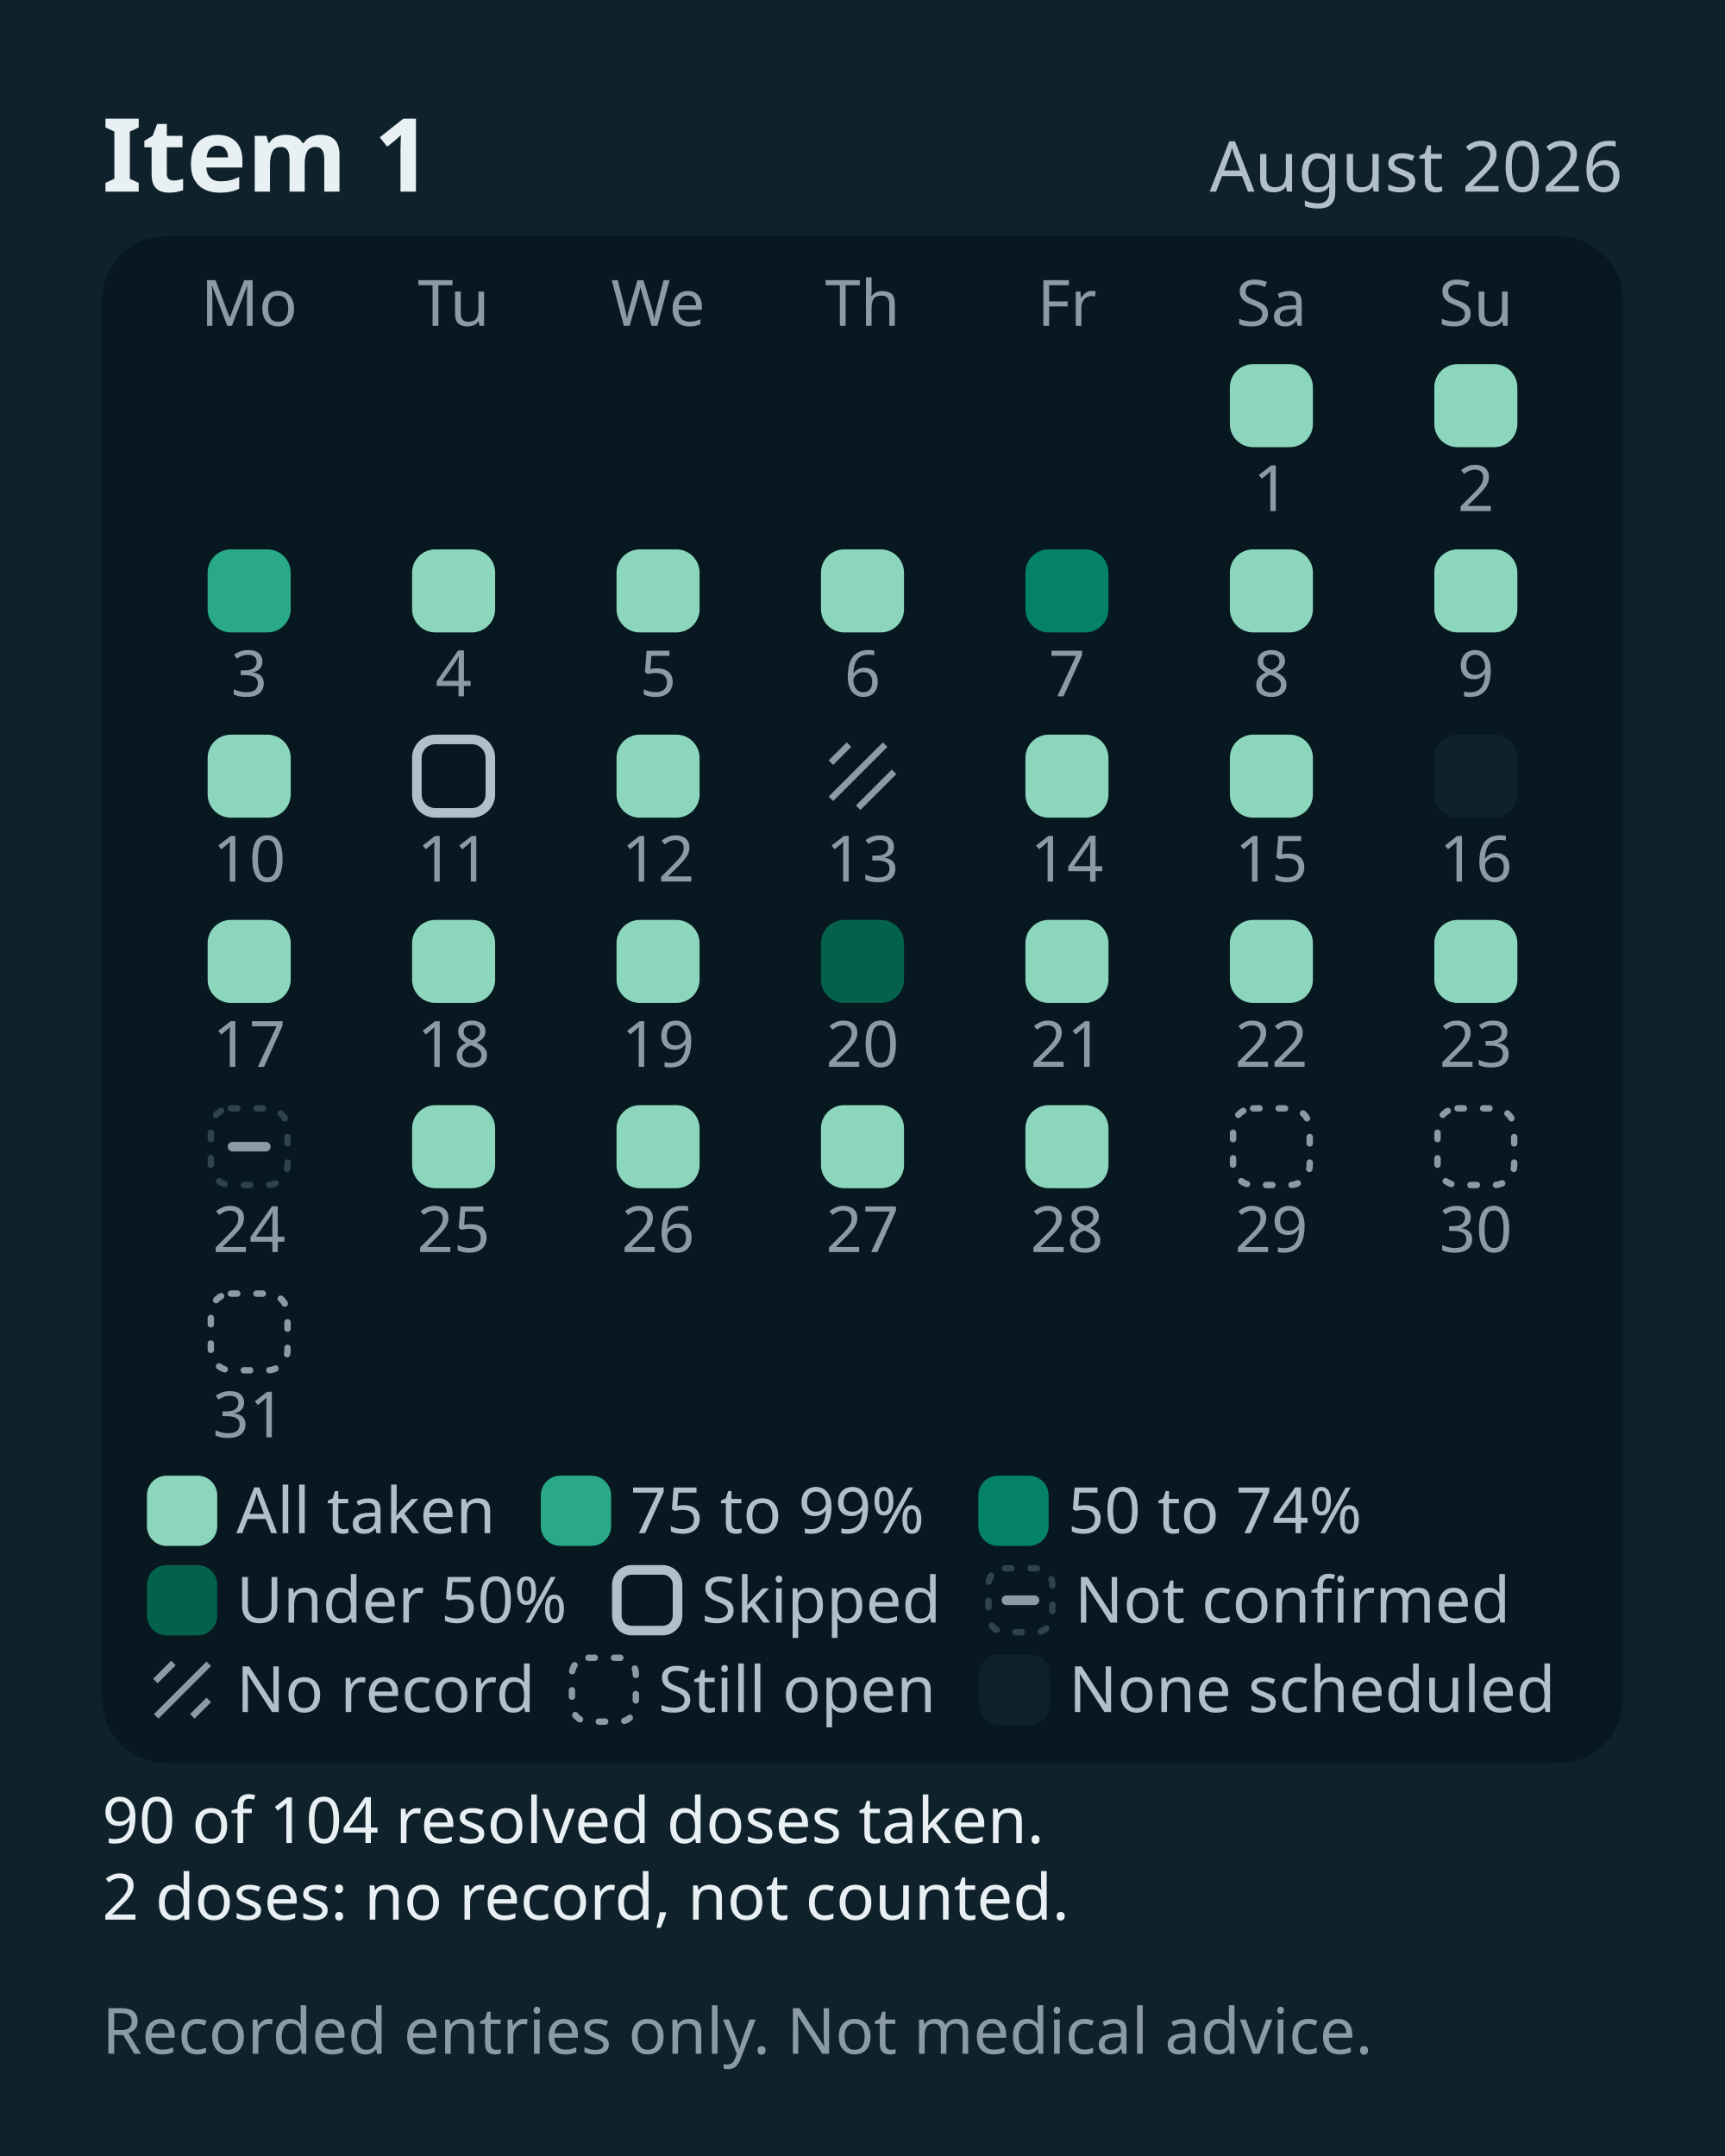
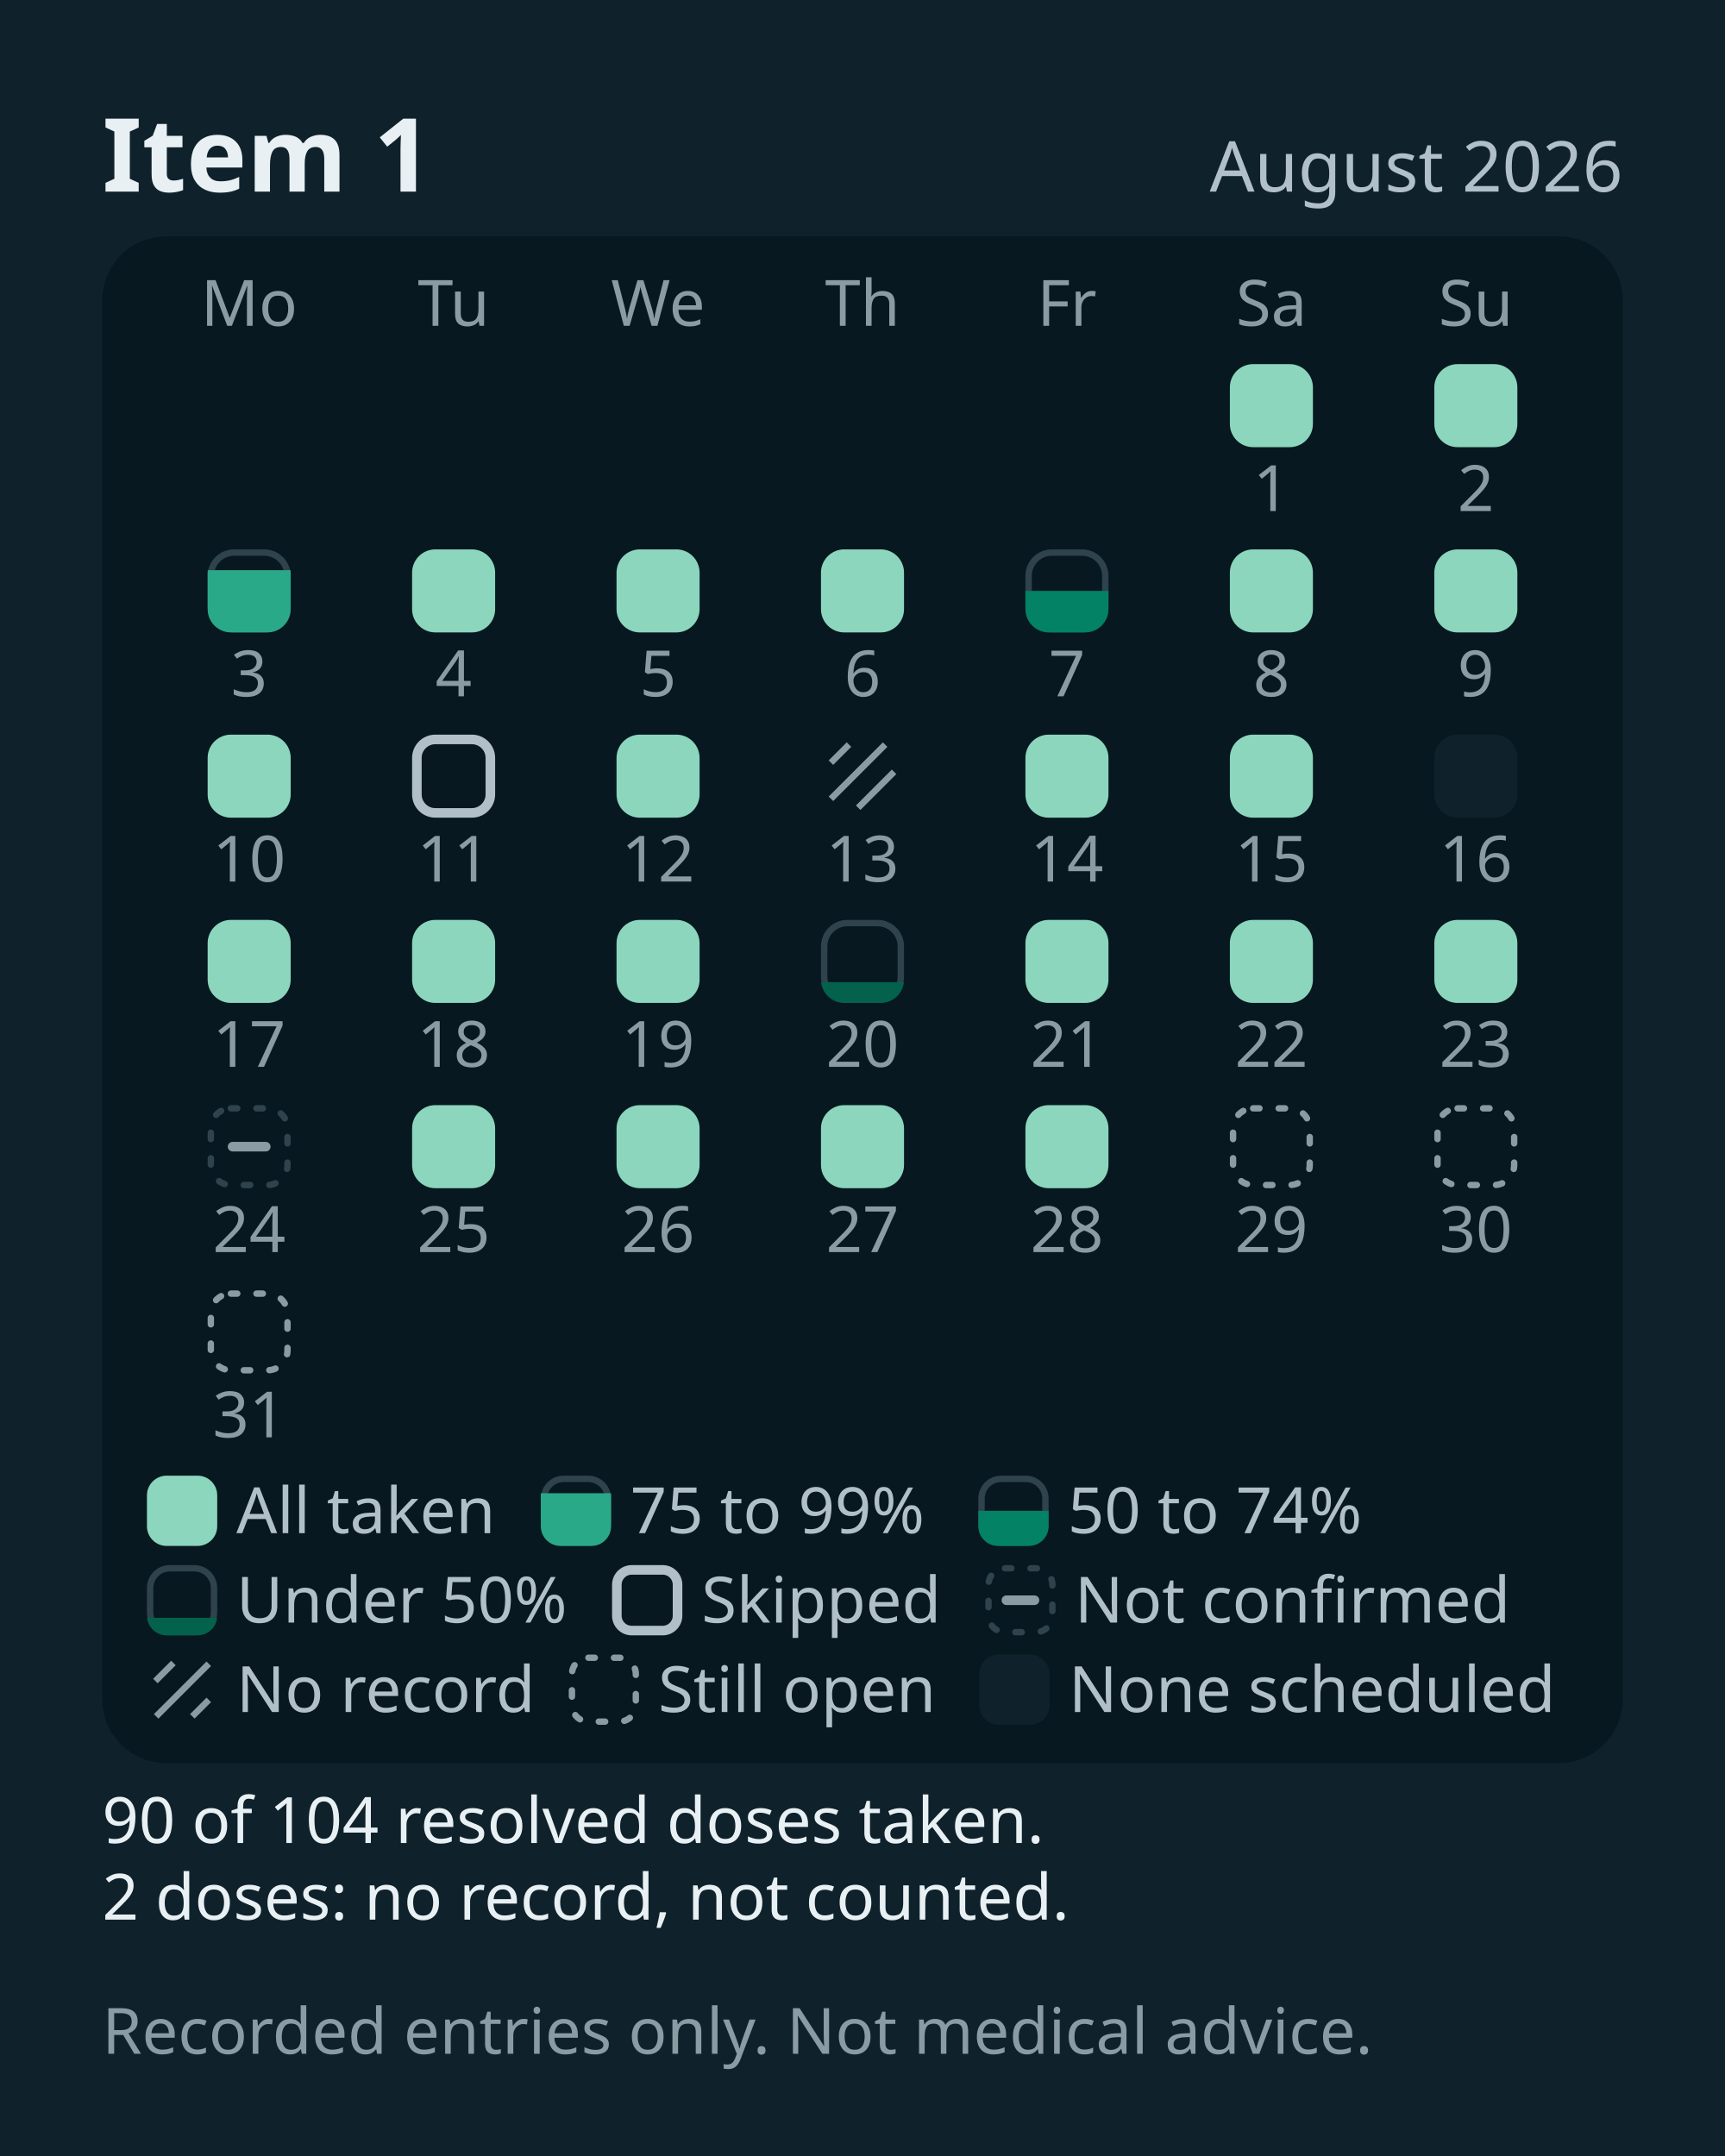
<svg xmlns="http://www.w3.org/2000/svg" width="1080" height="1350" viewBox="0 0 1080 1350">
  <rect width="1080" height="1350" fill="#0f222b" />
  <text x="64" y="120" font-family="Geologica" font-weight="600" font-size="64" fill="#e8f0f4">Item 1</text>
  <text x="1016" y="120" font-family="IBM Plex Sans" font-weight="500" font-size="44" fill="#b1c0c8" text-anchor="end">August 2026</text>
  <rect x="64" y="148" width="952" height="956" rx="40" fill="#071820" />
  <text x="156" y="204" font-family="IBM Plex Sans" font-weight="500" font-size="40" fill="#8b9ba3" text-anchor="middle">Mo</text>
  <text x="284" y="204" font-family="IBM Plex Sans" font-weight="500" font-size="40" fill="#8b9ba3" text-anchor="middle">Tu</text>
  <text x="412" y="204" font-family="IBM Plex Sans" font-weight="500" font-size="40" fill="#8b9ba3" text-anchor="middle">We</text>
  <text x="540" y="204" font-family="IBM Plex Sans" font-weight="500" font-size="40" fill="#8b9ba3" text-anchor="middle">Th</text>
  <text x="668" y="204" font-family="IBM Plex Sans" font-weight="500" font-size="40" fill="#8b9ba3" text-anchor="middle">Fr</text>
  <text x="796" y="204" font-family="IBM Plex Sans" font-weight="500" font-size="40" fill="#8b9ba3" text-anchor="middle">Sa</text>
  <text x="924" y="204" font-family="IBM Plex Sans" font-weight="500" font-size="40" fill="#8b9ba3" text-anchor="middle">Su</text>
  <g>
    <rect x="770" y="228" width="52" height="52" rx="14.56" fill="#8bd6bc" />
  </g>
  <text x="796" y="320" font-family="IBM Plex Sans" font-weight="500" font-size="40" fill="#8b9ba3" text-anchor="middle">1</text>
  <g>
    <rect x="898" y="228" width="52" height="52" rx="14.56" fill="#8bd6bc" />
  </g>
  <text x="924" y="320" font-family="IBM Plex Sans" font-weight="500" font-size="40" fill="#8b9ba3" text-anchor="middle">2</text>
  <g>
-     <rect x="130" y="344" width="52" height="52" rx="14.56" fill="#29a987" />
+     <rect x="132" y="346" width="48" height="48" rx="14.56" fill="none" stroke="#2f434d" stroke-width="4" />
+     <path d="M130.08 357 L181.92 357 A14.56 14.56 0 0 1 182 358.56 L182 381.44 A14.56 14.56 0 0 1 167.44 396 L144.56 396 A14.56 14.56 0 0 1 130 381.44 L130 358.56 A14.56 14.56 0 0 1 130.08 357 Z" fill="#29a987" />
  </g>
  <text x="156" y="436" font-family="IBM Plex Sans" font-weight="500" font-size="40" fill="#8b9ba3" text-anchor="middle">3</text>
  <g>
    <rect x="258" y="344" width="52" height="52" rx="14.56" fill="#8bd6bc" />
  </g>
  <text x="284" y="436" font-family="IBM Plex Sans" font-weight="500" font-size="40" fill="#8b9ba3" text-anchor="middle">4</text>
  <g>
    <rect x="386" y="344" width="52" height="52" rx="14.56" fill="#8bd6bc" />
  </g>
  <text x="412" y="436" font-family="IBM Plex Sans" font-weight="500" font-size="40" fill="#8b9ba3" text-anchor="middle">5</text>
  <g>
    <rect x="514" y="344" width="52" height="52" rx="14.56" fill="#8bd6bc" />
  </g>
  <text x="540" y="436" font-family="IBM Plex Sans" font-weight="500" font-size="40" fill="#8b9ba3" text-anchor="middle">6</text>
  <g>
-     <rect x="642" y="344" width="52" height="52" rx="14.56" fill="#038265" />
+     <rect x="644" y="346" width="48" height="48" rx="14.56" fill="none" stroke="#2f434d" stroke-width="4" />
+     <path d="M642 370 L694 370 L694 381.44 A14.56 14.56 0 0 1 679.44 396 L656.56 396 A14.56 14.56 0 0 1 642 381.44 Z" fill="#038265" />
  </g>
  <text x="668" y="436" font-family="IBM Plex Sans" font-weight="500" font-size="40" fill="#8b9ba3" text-anchor="middle">7</text>
  <g>
    <rect x="770" y="344" width="52" height="52" rx="14.56" fill="#8bd6bc" />
  </g>
  <text x="796" y="436" font-family="IBM Plex Sans" font-weight="500" font-size="40" fill="#8b9ba3" text-anchor="middle">8</text>
  <g>
    <rect x="898" y="344" width="52" height="52" rx="14.56" fill="#8bd6bc" />
  </g>
  <text x="924" y="436" font-family="IBM Plex Sans" font-weight="500" font-size="40" fill="#8b9ba3" text-anchor="middle">9</text>
  <g>
    <rect x="130" y="460" width="52" height="52" rx="14.56" fill="#8bd6bc" />
  </g>
  <text x="156" y="552" font-family="IBM Plex Sans" font-weight="500" font-size="40" fill="#8b9ba3" text-anchor="middle">10</text>
  <g>
    <rect x="261" y="463" width="46" height="46" rx="11.56" fill="none" stroke="#b1c0c8" stroke-width="6" />
  </g>
  <text x="284" y="552" font-family="IBM Plex Sans" font-weight="500" font-size="40" fill="#8b9ba3" text-anchor="middle">11</text>
  <g>
    <rect x="386" y="460" width="52" height="52" rx="14.56" fill="#8bd6bc" />
  </g>
  <text x="412" y="552" font-family="IBM Plex Sans" font-weight="500" font-size="40" fill="#8b9ba3" text-anchor="middle">12</text>
  <g>
    <line x1="520.24" y1="477.55" x2="531.55" y2="466.24" stroke="#8b9ba3" stroke-width="4" />
    <line x1="520.24" y1="500.18" x2="554.18" y2="466.24" stroke="#8b9ba3" stroke-width="4" />
    <line x1="537.29" y1="505.76" x2="559.76" y2="483.29" stroke="#8b9ba3" stroke-width="4" />
  </g>
  <text x="540" y="552" font-family="IBM Plex Sans" font-weight="500" font-size="40" fill="#8b9ba3" text-anchor="middle">13</text>
  <g>
    <rect x="642" y="460" width="52" height="52" rx="14.56" fill="#8bd6bc" />
  </g>
  <text x="668" y="552" font-family="IBM Plex Sans" font-weight="500" font-size="40" fill="#8b9ba3" text-anchor="middle">14</text>
  <g>
    <rect x="770" y="460" width="52" height="52" rx="14.56" fill="#8bd6bc" />
  </g>
  <text x="796" y="552" font-family="IBM Plex Sans" font-weight="500" font-size="40" fill="#8b9ba3" text-anchor="middle">15</text>
  <g>
    <rect x="898" y="460" width="52" height="52" rx="14.56" fill="#0f222b" />
  </g>
  <text x="924" y="552" font-family="IBM Plex Sans" font-weight="500" font-size="40" fill="#8b9ba3" text-anchor="middle">16</text>
  <g>
    <rect x="130" y="576" width="52" height="52" rx="14.56" fill="#8bd6bc" />
  </g>
  <text x="156" y="668" font-family="IBM Plex Sans" font-weight="500" font-size="40" fill="#8b9ba3" text-anchor="middle">17</text>
  <g>
    <rect x="258" y="576" width="52" height="52" rx="14.56" fill="#8bd6bc" />
  </g>
  <text x="284" y="668" font-family="IBM Plex Sans" font-weight="500" font-size="40" fill="#8b9ba3" text-anchor="middle">18</text>
  <g>
    <rect x="386" y="576" width="52" height="52" rx="14.56" fill="#8bd6bc" />
  </g>
  <text x="412" y="668" font-family="IBM Plex Sans" font-weight="500" font-size="40" fill="#8b9ba3" text-anchor="middle">19</text>
  <g>
-     <rect x="514" y="576" width="52" height="52" rx="14.56" fill="#04614b" />
+     <rect x="516" y="578" width="48" height="48" rx="14.56" fill="none" stroke="#2f434d" stroke-width="4" />
+     <path d="M514.08 615 L565.92 615 A14.56 14.56 0 0 1 551.44 628 L528.56 628 A14.56 14.56 0 0 1 514.08 615 Z" fill="#04614b" />
  </g>
  <text x="540" y="668" font-family="IBM Plex Sans" font-weight="500" font-size="40" fill="#8b9ba3" text-anchor="middle">20</text>
  <g>
    <rect x="642" y="576" width="52" height="52" rx="14.56" fill="#8bd6bc" />
  </g>
  <text x="668" y="668" font-family="IBM Plex Sans" font-weight="500" font-size="40" fill="#8b9ba3" text-anchor="middle">21</text>
  <g>
    <rect x="770" y="576" width="52" height="52" rx="14.56" fill="#8bd6bc" />
  </g>
  <text x="796" y="668" font-family="IBM Plex Sans" font-weight="500" font-size="40" fill="#8b9ba3" text-anchor="middle">22</text>
  <g>
    <rect x="898" y="576" width="52" height="52" rx="14.56" fill="#8bd6bc" />
  </g>
  <text x="924" y="668" font-family="IBM Plex Sans" font-weight="500" font-size="40" fill="#8b9ba3" text-anchor="middle">23</text>
  <g>
    <rect x="132" y="694" width="48" height="48" rx="12.56" fill="none" stroke="#2f434d" stroke-width="4" stroke-linecap="round" stroke-linejoin="round" stroke-dasharray="4 12" />
    <line x1="145.6" y1="718" x2="166.4" y2="718" stroke="#8b9ba3" stroke-width="6" stroke-linecap="round" stroke-linejoin="round" />
  </g>
  <text x="156" y="784" font-family="IBM Plex Sans" font-weight="500" font-size="40" fill="#8b9ba3" text-anchor="middle">24</text>
  <g>
    <rect x="258" y="692" width="52" height="52" rx="14.56" fill="#8bd6bc" />
  </g>
  <text x="284" y="784" font-family="IBM Plex Sans" font-weight="500" font-size="40" fill="#8b9ba3" text-anchor="middle">25</text>
  <g>
    <rect x="386" y="692" width="52" height="52" rx="14.56" fill="#8bd6bc" />
  </g>
  <text x="412" y="784" font-family="IBM Plex Sans" font-weight="500" font-size="40" fill="#8b9ba3" text-anchor="middle">26</text>
  <g>
    <rect x="514" y="692" width="52" height="52" rx="14.56" fill="#8bd6bc" />
  </g>
  <text x="540" y="784" font-family="IBM Plex Sans" font-weight="500" font-size="40" fill="#8b9ba3" text-anchor="middle">27</text>
  <g>
    <rect x="642" y="692" width="52" height="52" rx="14.56" fill="#8bd6bc" />
  </g>
  <text x="668" y="784" font-family="IBM Plex Sans" font-weight="500" font-size="40" fill="#8b9ba3" text-anchor="middle">28</text>
  <g>
    <rect x="772" y="694" width="48" height="48" rx="12.56" fill="none" stroke="#8b9ba3" stroke-width="4" stroke-linecap="round" stroke-linejoin="round" stroke-dasharray="4 12" />
  </g>
  <text x="796" y="784" font-family="IBM Plex Sans" font-weight="500" font-size="40" fill="#8b9ba3" text-anchor="middle">29</text>
  <g>
    <rect x="900" y="694" width="48" height="48" rx="12.56" fill="none" stroke="#8b9ba3" stroke-width="4" stroke-linecap="round" stroke-linejoin="round" stroke-dasharray="4 12" />
  </g>
  <text x="924" y="784" font-family="IBM Plex Sans" font-weight="500" font-size="40" fill="#8b9ba3" text-anchor="middle">30</text>
  <g>
    <rect x="132" y="810" width="48" height="48" rx="12.56" fill="none" stroke="#8b9ba3" stroke-width="4" stroke-linecap="round" stroke-linejoin="round" stroke-dasharray="4 12" />
  </g>
  <text x="156" y="900" font-family="IBM Plex Sans" font-weight="500" font-size="40" fill="#8b9ba3" text-anchor="middle">31</text>
  <g>
    <rect x="92" y="924" width="44" height="44" rx="12.32" fill="#8bd6bc" />
  </g>
  <text x="148" y="960" font-family="IBM Plex Sans" font-weight="500" font-size="40" fill="#b1c0c8">All taken</text>
  <g>
-     <rect x="338.6" y="924" width="44" height="44" rx="12.32" fill="#29a987" />
+     <rect x="340.6" y="926" width="40" height="40" rx="12.32" fill="none" stroke="#2f434d" stroke-width="4" />
+     <path d="M338.67 935 L382.53 935 A12.32 12.32 0 0 1 382.6 936.32 L382.6 955.68 A12.32 12.32 0 0 1 370.28 968 L350.92 968 A12.32 12.32 0 0 1 338.6 955.68 L338.6 936.32 A12.32 12.32 0 0 1 338.67 935 Z" fill="#29a987" />
  </g>
  <text x="394.6" y="960" font-family="IBM Plex Sans" font-weight="500" font-size="40" fill="#b1c0c8">75 to 99%</text>
  <g>
-     <rect x="612.52" y="924" width="44" height="44" rx="12.32" fill="#038265" />
+     <rect x="614.52" y="926" width="40" height="40" rx="12.32" fill="none" stroke="#2f434d" stroke-width="4" />
+     <path d="M612.52 946 L656.52 946 L656.52 955.68 A12.32 12.32 0 0 1 644.2 968 L624.84 968 A12.32 12.32 0 0 1 612.52 955.68 Z" fill="#038265" />
  </g>
  <text x="668.52" y="960" font-family="IBM Plex Sans" font-weight="500" font-size="40" fill="#b1c0c8">50 to 74%</text>
  <g>
-     <rect x="92" y="980" width="44" height="44" rx="12.32" fill="#04614b" />
+     <rect x="94" y="982" width="40" height="40" rx="12.32" fill="none" stroke="#2f434d" stroke-width="4" />
+     <path d="M92.07 1013 L135.93 1013 A12.32 12.32 0 0 1 123.68 1024 L104.32 1024 A12.32 12.32 0 0 1 92.07 1013 Z" fill="#04614b" />
  </g>
  <text x="148" y="1016" font-family="IBM Plex Sans" font-weight="500" font-size="40" fill="#b1c0c8">Under 50%</text>
  <g>
    <rect x="386.2" y="983" width="38" height="38" rx="9.32" fill="none" stroke="#b1c0c8" stroke-width="6" />
  </g>
  <text x="439.2" y="1016" font-family="IBM Plex Sans" font-weight="500" font-size="40" fill="#b1c0c8">Skipped</text>
  <g>
    <rect x="618.88" y="982" width="40" height="40" rx="10.32" fill="none" stroke="#2f434d" stroke-width="4" stroke-linecap="round" stroke-linejoin="round" stroke-dasharray="4 12" />
    <line x1="630.08" y1="1002" x2="647.68" y2="1002" stroke="#8b9ba3" stroke-width="6" stroke-linecap="round" stroke-linejoin="round" />
  </g>
  <text x="672.88" y="1016" font-family="IBM Plex Sans" font-weight="500" font-size="40" fill="#b1c0c8">Not confirmed</text>
  <g>
    <line x1="97.28" y1="1052.59" x2="108.59" y2="1041.28" stroke="#8b9ba3" stroke-width="4" />
    <line x1="97.78" y1="1074.72" x2="130.72" y2="1041.78" stroke="#8b9ba3" stroke-width="4" />
    <line x1="120.41" y1="1074.72" x2="130.72" y2="1064.41" stroke="#8b9ba3" stroke-width="4" />
  </g>
  <text x="148" y="1072" font-family="IBM Plex Sans" font-weight="500" font-size="40" fill="#b1c0c8">No record</text>
  <g>
    <rect x="358.08" y="1038" width="40" height="40" rx="10.32" fill="none" stroke="#8b9ba3" stroke-width="4" stroke-linecap="round" stroke-linejoin="round" stroke-dasharray="4 12" />
  </g>
  <text x="412.08" y="1072" font-family="IBM Plex Sans" font-weight="500" font-size="40" fill="#b1c0c8">Still open</text>
  <g>
    <rect x="613.12" y="1036" width="44" height="44" rx="12.32" fill="#0f222b" />
  </g>
  <text x="669.12" y="1072" font-family="IBM Plex Sans" font-weight="500" font-size="40" fill="#b1c0c8">None scheduled</text>
  <text x="64" y="1154" font-family="IBM Plex Sans" font-weight="500" font-size="40" fill="#e8f0f4">90 of 104 resolved doses taken.</text>
  <text x="64" y="1202" font-family="IBM Plex Sans" font-weight="500" font-size="40" fill="#e8f0f4">2 doses: no record, not counted.</text>
  <text x="64" y="1286" font-family="IBM Plex Sans" font-weight="500" font-size="40" fill="#8b9ba3">Recorded entries only. Not medical advice.</text>
</svg>
